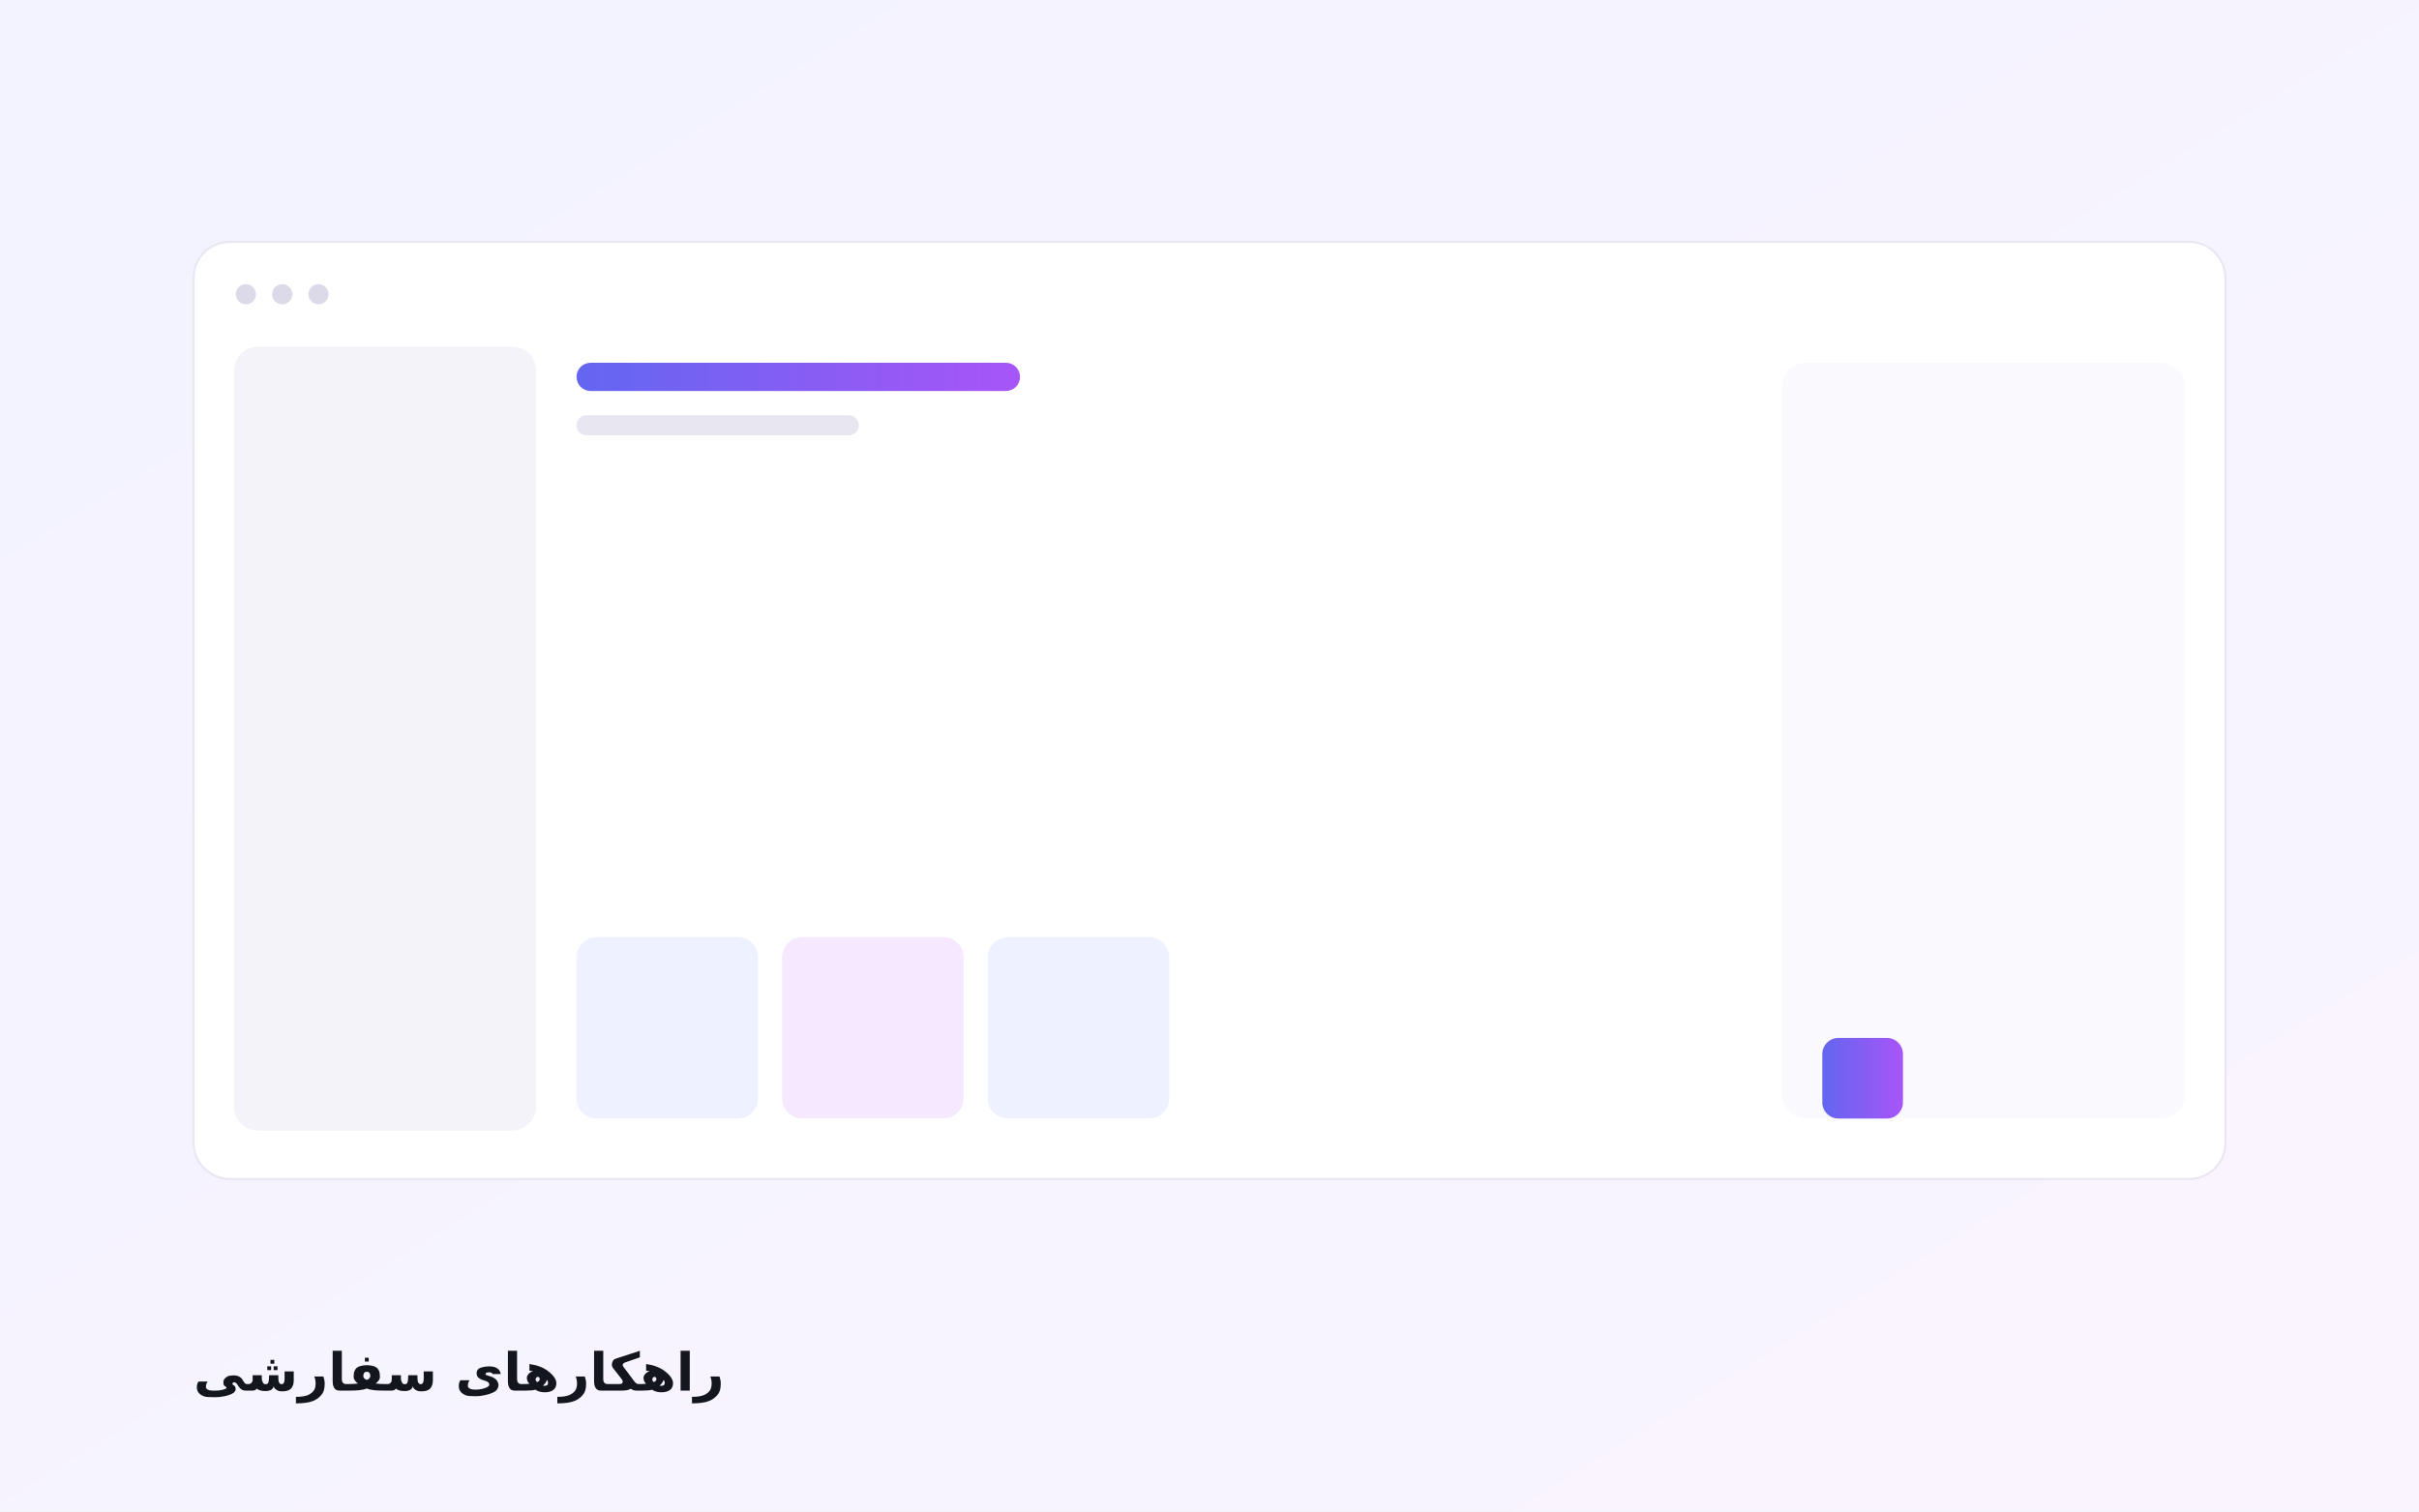
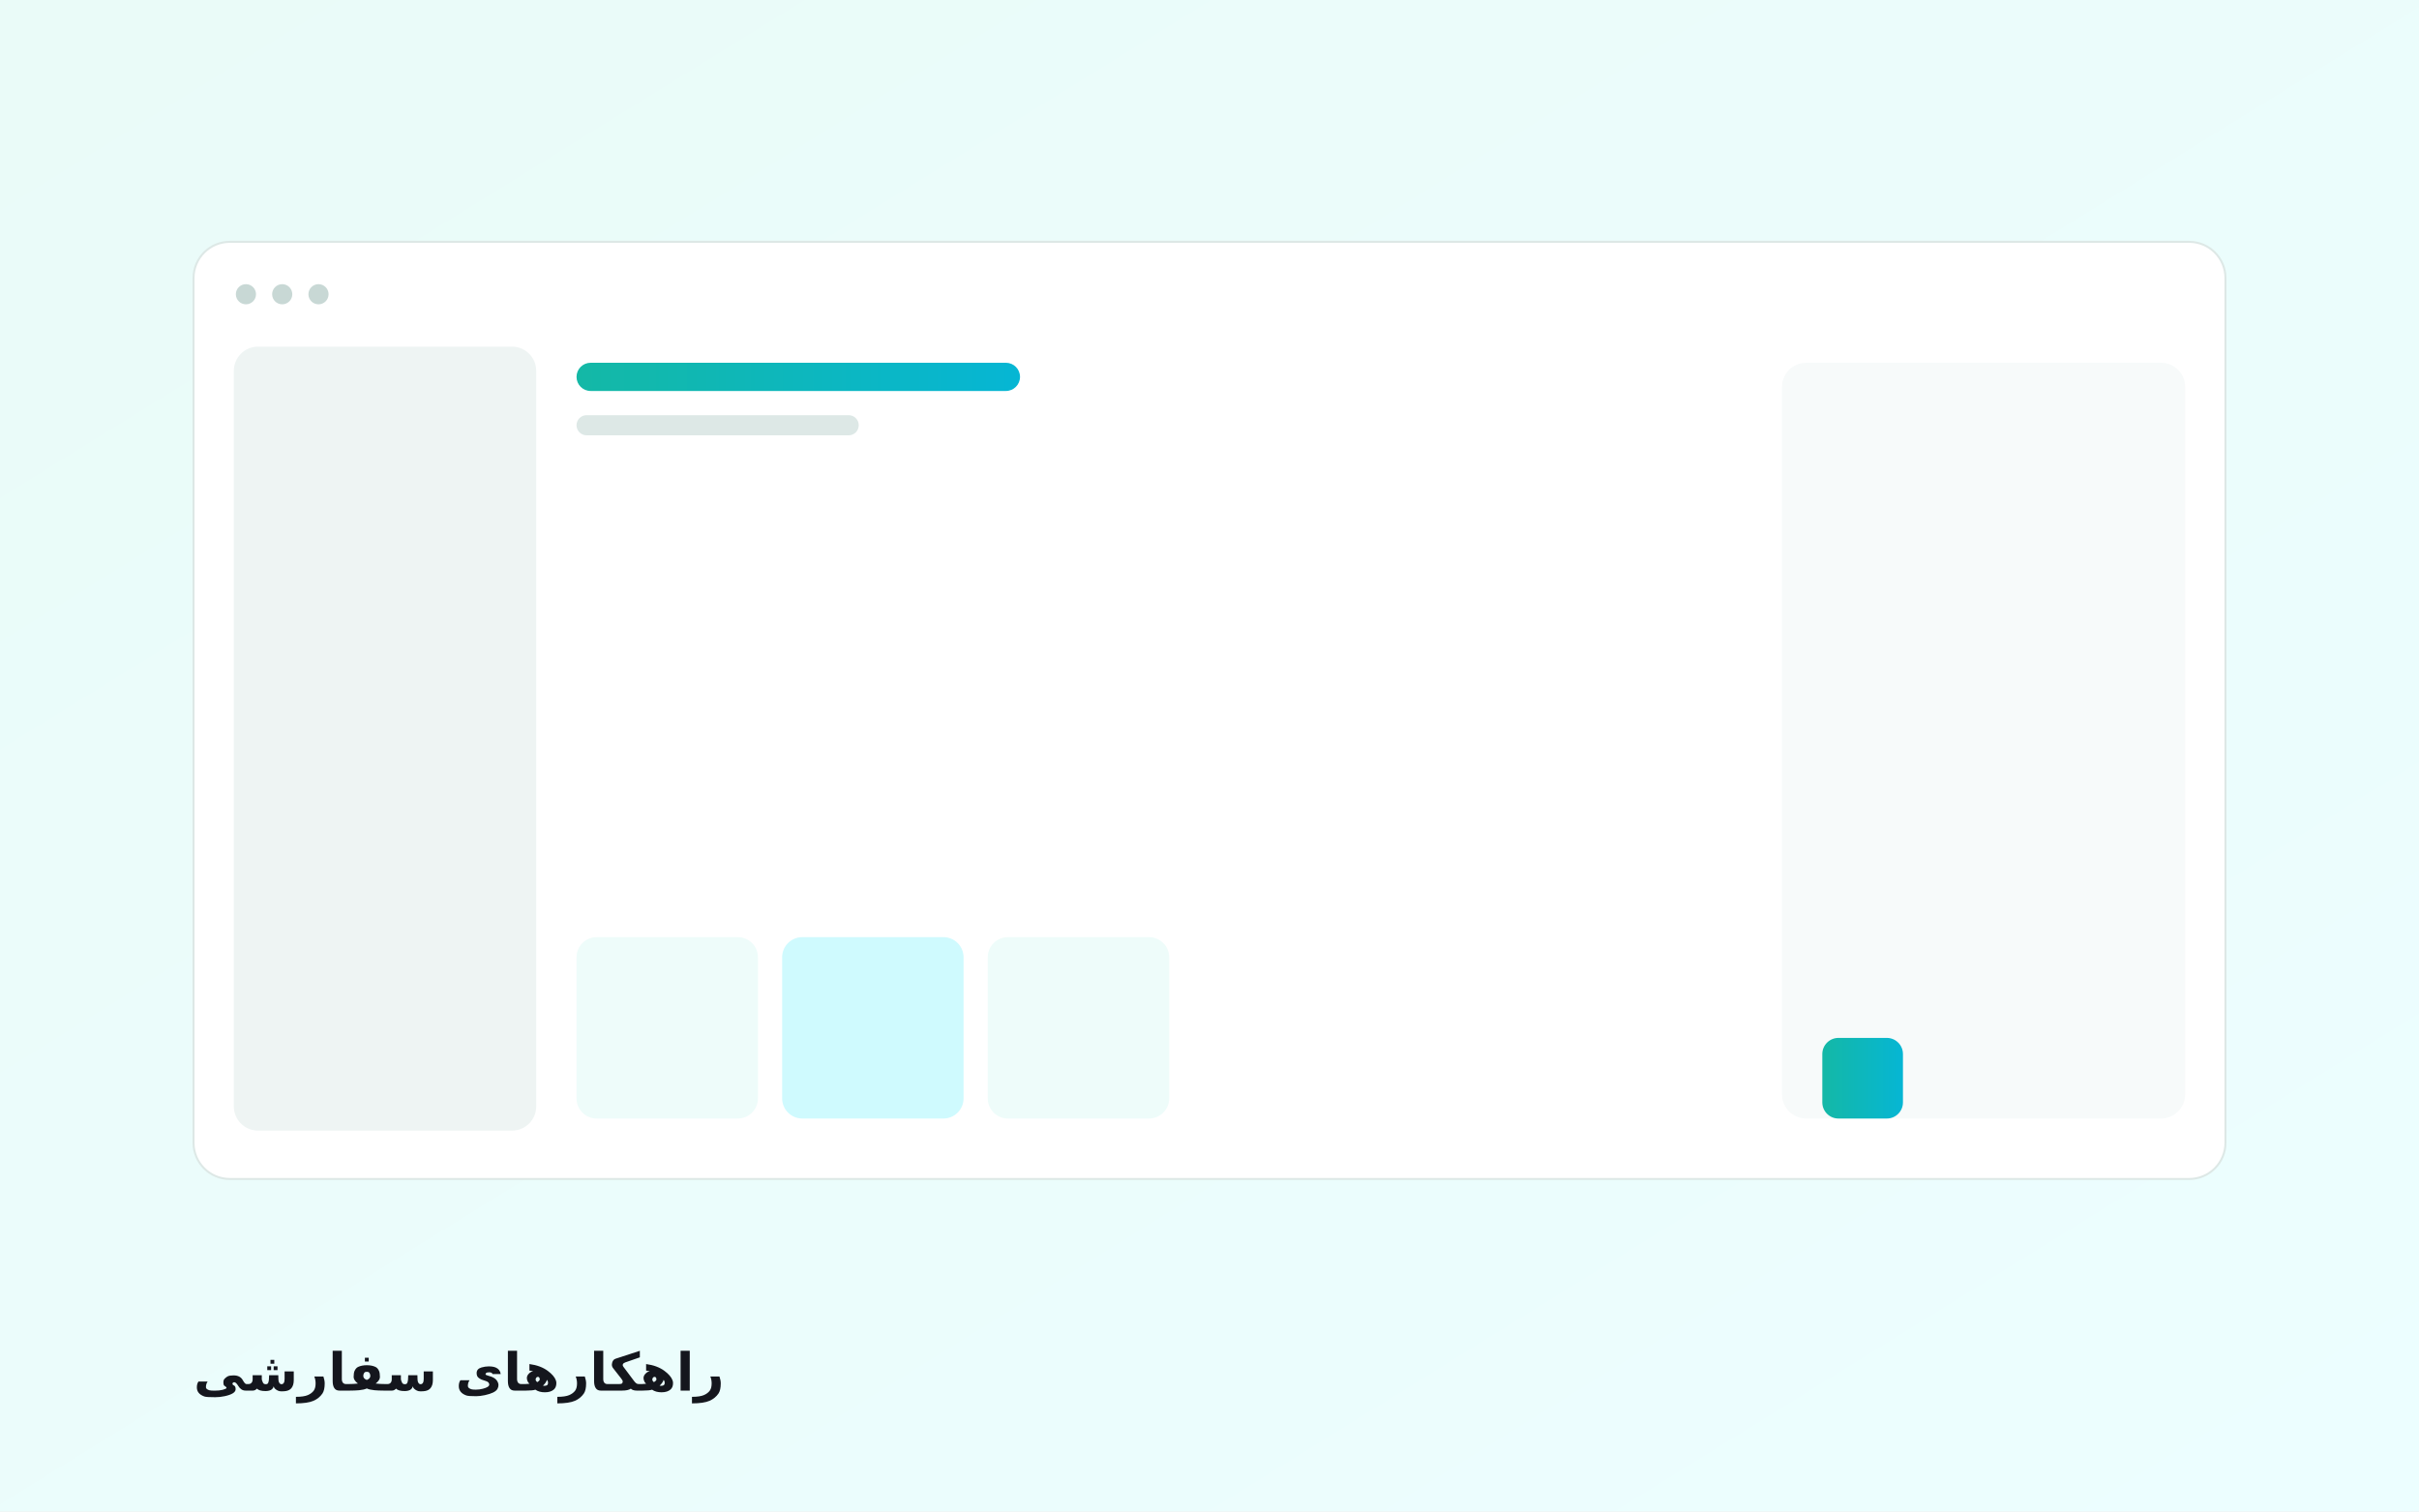
<svg xmlns="http://www.w3.org/2000/svg" width="1200" height="750" viewBox="0 0 1200 750" role="img" aria-label="راهکارهای سفارشی">
  <defs>
    <linearGradient id="bg205c07" x1="0" y1="0" x2="1" y2="1">
-       <stop offset="0" stop-color="#f2f3ff" />
-       <stop offset="1" stop-color="#faf4ff" />
+       <stop offset="0" stop-color="#eafbf8" />
+       <stop offset="1" stop-color="#ecfeff" />
    </linearGradient>
    <linearGradient id="ac205c07" x1="0" y1="0" x2="1" y2="0">
-       <stop offset="0" stop-color="#6366f1" />
-       <stop offset="1" stop-color="#a855f7" />
+       <stop offset="0" stop-color="#14b8a6" />
+       <stop offset="1" stop-color="#06b6d4" />
    </linearGradient>
  </defs>
  <rect width="1200" height="750" fill="url(#bg205c07)" />
  <g transform="translate(96 120)">
-     <rect width="1008" height="465" rx="18" fill="#ffffff" stroke="#e8e6f1" />
-     <circle cx="26" cy="26" r="5" fill="#dcd9e8" />
-     <circle cx="44" cy="26" r="5" fill="#dcd9e8" />
-     <circle cx="62" cy="26" r="5" fill="#dcd9e8" />
-     <rect x="20" y="52" width="150" height="389" rx="12" fill="#f4f3f9" />
+     <rect width="1008" height="465" rx="18" fill="#ffffff" stroke="#dde8e6" />
+     <circle cx="26" cy="26" r="5" fill="#c8d8d5" />
+     <circle cx="44" cy="26" r="5" fill="#c8d8d5" />
+     <circle cx="62" cy="26" r="5" fill="#c8d8d5" />
+     <rect x="20" y="52" width="150" height="389" rx="12" fill="#eef4f3" />
    <rect x="190" y="60" width="220" height="14" rx="7" fill="url(#ac205c07)" />
-     <rect x="190" y="86" width="140" height="10" rx="5" fill="#e8e6f1" />
-     <rect x="190" y="345" width="90" height="90" rx="10" fill="#eef1ff" />
-     <rect x="292" y="345" width="90" height="90" rx="10" fill="#f5e8ff" />
-     <rect x="394" y="345" width="90" height="90" rx="10" fill="#eef1ff" />
-     <rect x="788" y="60" width="200" height="375" rx="12" fill="#faf9fd" />
+     <rect x="190" y="86" width="140" height="10" rx="5" fill="#dde8e6" />
+     <rect x="190" y="345" width="90" height="90" rx="10" fill="#eefcfa" />
+     <rect x="292" y="345" width="90" height="90" rx="10" fill="#cffafe" />
+     <rect x="394" y="345" width="90" height="90" rx="10" fill="#eefcfa" />
+     <rect x="788" y="60" width="200" height="375" rx="12" fill="#f7fafa" />
    <rect x="808" y="395" width="40" height="40" rx="8" fill="url(#ac205c07)" />
  </g>
  <text x="8%" y="690" fill="#14161d" font-family="Vazirmatn, Tahoma, sans-serif" font-size="26" font-weight="700">راهکارهای سفارشی</text>
</svg>
